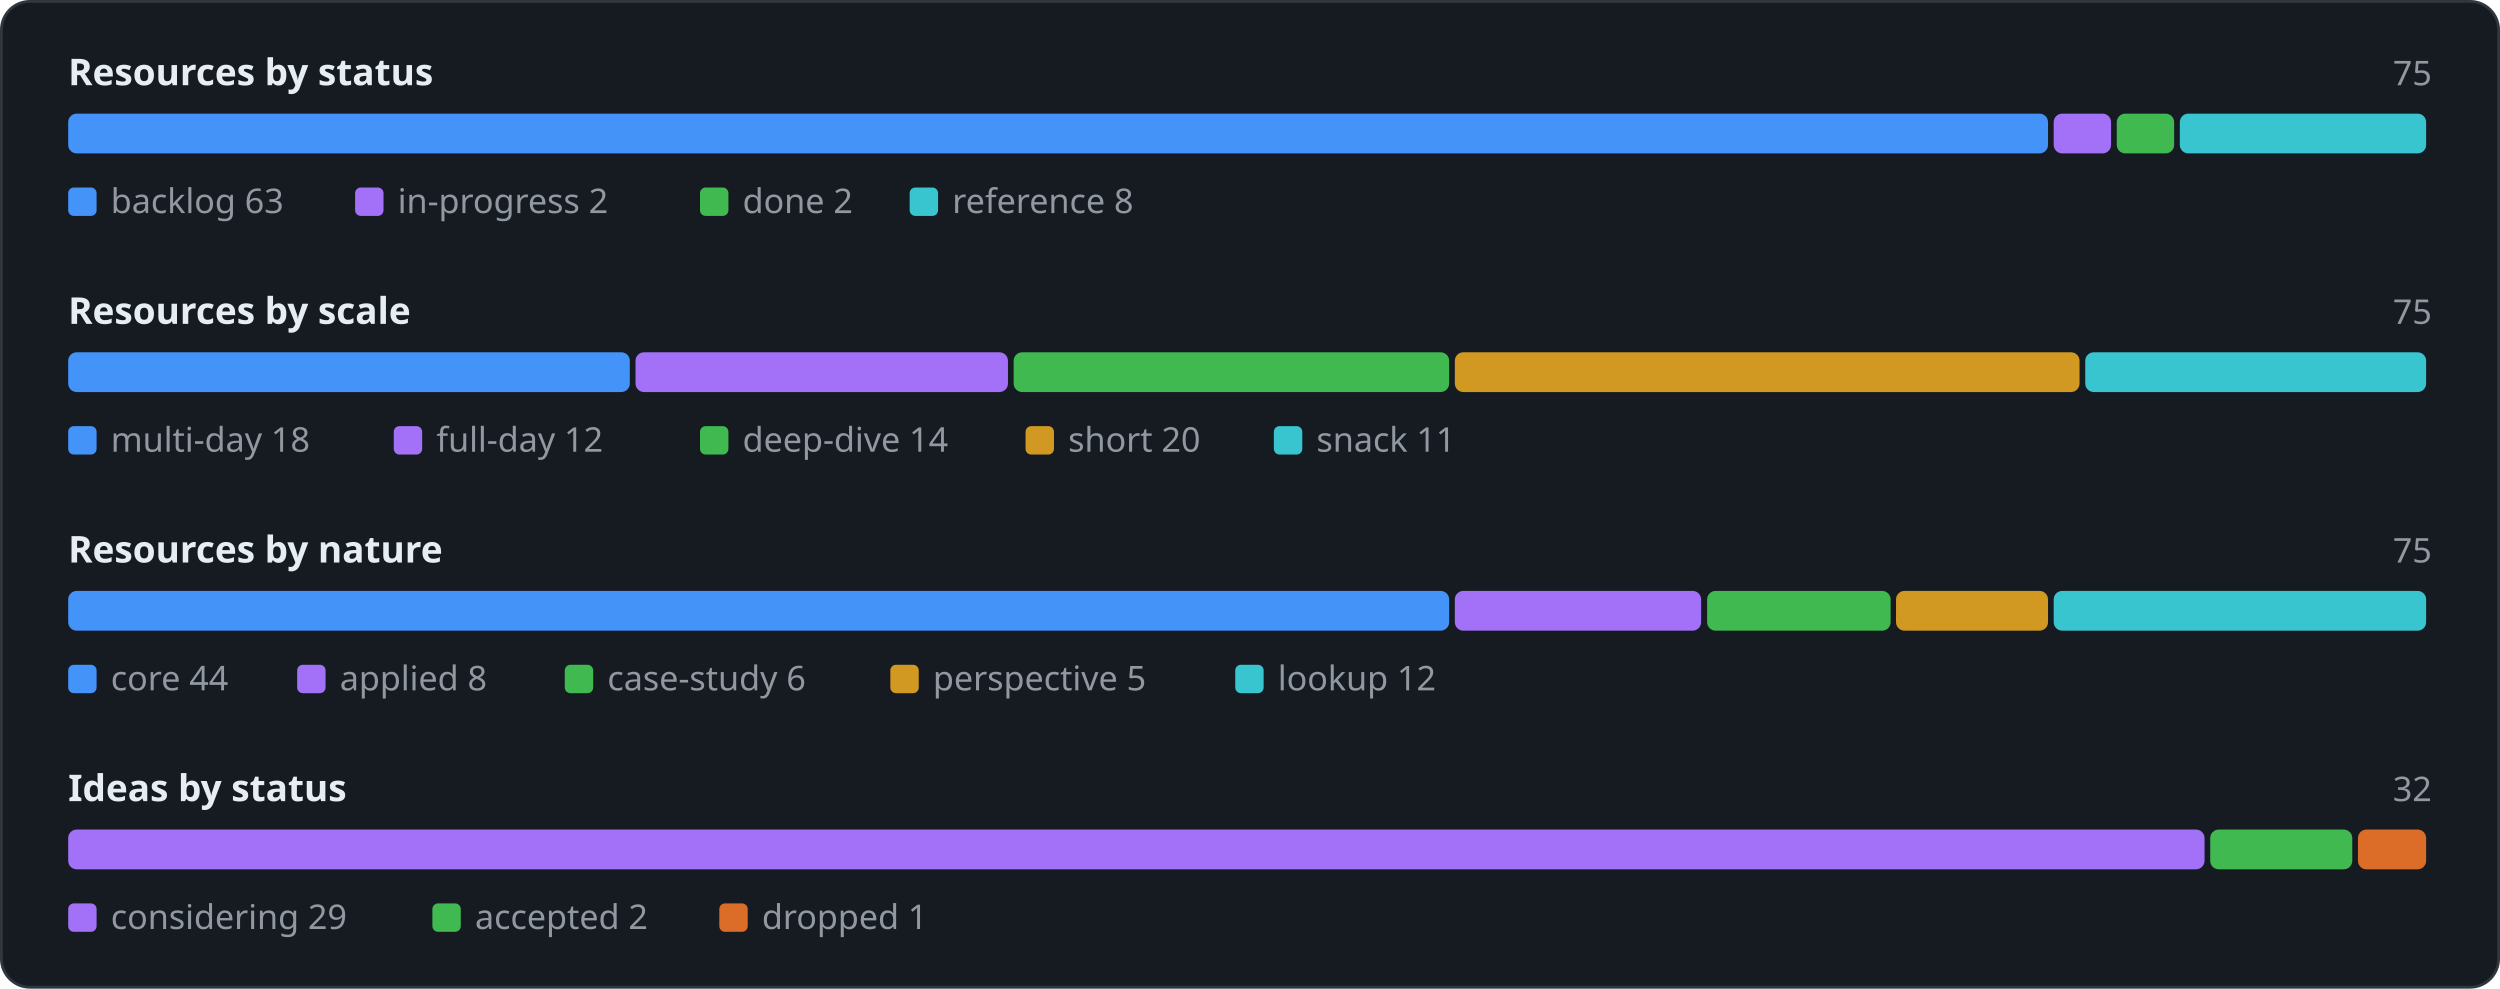
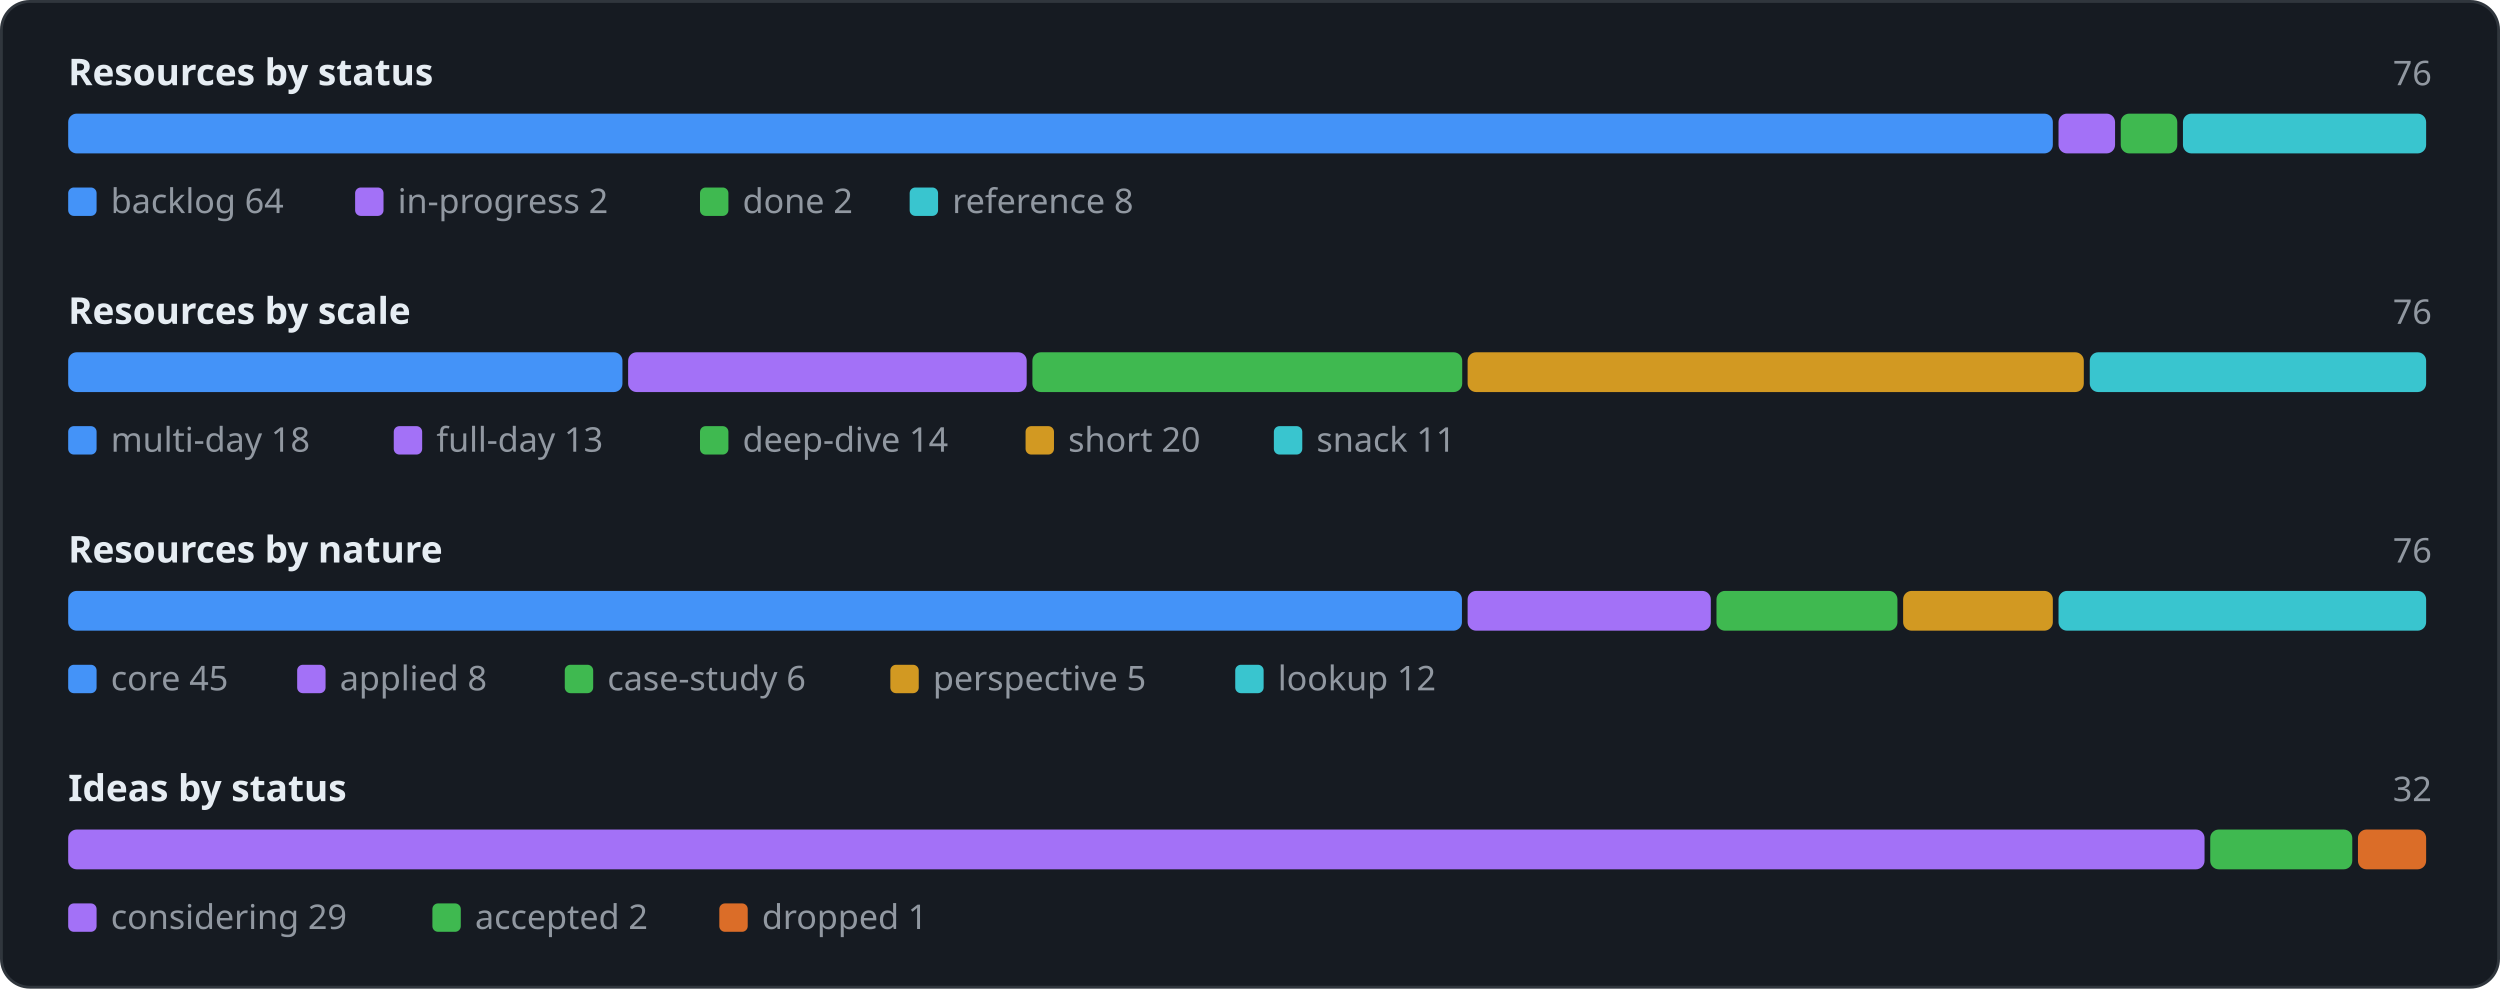
<svg xmlns="http://www.w3.org/2000/svg" width="880" height="348" viewBox="0 0 880 348" font-family="-apple-system, BlinkMacSystemFont, 'Segoe UI', 'Noto Sans', Helvetica, Arial, sans-serif">
  <rect x="0.5" y="0.5" width="879" height="347" rx="10" fill="#161b22" stroke="#30363d" />
  <text x="24" y="30" fill="#e6edf3" font-size="13" font-weight="600" text-anchor="start">Resources by status</text>
-   <text x="856" y="30" fill="#9198a1" font-size="12" font-weight="400" text-anchor="end">75</text>
-   <rect x="24.0" y="40" width="696.9" height="14" rx="3" fill="#4493f8" />
-   <rect x="722.9" y="40" width="20.2" height="14" rx="3" fill="#a371f7" />
-   <rect x="745.1" y="40" width="20.2" height="14" rx="3" fill="#3fb950" />
-   <rect x="767.3" y="40" width="86.7" height="14" rx="3" fill="#39c5cf" />
+   <text x="856" y="30" fill="#9198a1" font-size="12" font-weight="400" text-anchor="end">76</text>
+   <rect x="24.0" y="40" width="698.6" height="14" rx="3" fill="#4493f8" />
+   <rect x="724.6" y="40" width="19.9" height="14" rx="3" fill="#a371f7" />
+   <rect x="746.5" y="40" width="19.9" height="14" rx="3" fill="#3fb950" />
+   <rect x="768.4" y="40" width="85.6" height="14" rx="3" fill="#39c5cf" />
  <rect x="24" y="66" width="10" height="10" rx="2" fill="#4493f8" />
-   <text x="39" y="75" fill="#9198a1" font-size="12" font-weight="400" text-anchor="start">backlog 63</text>
+   <text x="39" y="75" fill="#9198a1" font-size="12" font-weight="400" text-anchor="start">backlog 64</text>
  <rect x="125" y="66" width="10" height="10" rx="2" fill="#a371f7" />
  <text x="140" y="75" fill="#9198a1" font-size="12" font-weight="400" text-anchor="start">in-progress 2</text>
  <rect x="246.4" y="66" width="10" height="10" rx="2" fill="#3fb950" />
  <text x="261.4" y="75" fill="#9198a1" font-size="12" font-weight="400" text-anchor="start">done 2</text>
  <rect x="320.2" y="66" width="10" height="10" rx="2" fill="#39c5cf" />
  <text x="335.2" y="75" fill="#9198a1" font-size="12" font-weight="400" text-anchor="start">reference 8</text>
  <text x="24" y="114" fill="#e6edf3" font-size="13" font-weight="600" text-anchor="start">Resources by scale</text>
-   <text x="856" y="114" fill="#9198a1" font-size="12" font-weight="400" text-anchor="end">75</text>
-   <rect x="24.0" y="124" width="197.7" height="14" rx="3" fill="#4493f8" />
-   <rect x="223.7" y="124" width="131.1" height="14" rx="3" fill="#a371f7" />
-   <rect x="356.8" y="124" width="153.3" height="14" rx="3" fill="#3fb950" />
-   <rect x="512.1" y="124" width="219.9" height="14" rx="3" fill="#d29922" />
-   <rect x="734.0" y="124" width="120" height="14" rx="3" fill="#39c5cf" />
+   <text x="856" y="114" fill="#9198a1" font-size="12" font-weight="400" text-anchor="end">76</text>
+   <rect x="24.0" y="124" width="195.1" height="14" rx="3" fill="#4493f8" />
+   <rect x="221.1" y="124" width="140.3" height="14" rx="3" fill="#a371f7" />
+   <rect x="363.4" y="124" width="151.3" height="14" rx="3" fill="#3fb950" />
+   <rect x="516.6" y="124" width="216.9" height="14" rx="3" fill="#d29922" />
+   <rect x="735.6" y="124" width="118.4" height="14" rx="3" fill="#39c5cf" />
  <rect x="24" y="150" width="10" height="10" rx="2" fill="#4493f8" />
  <text x="39" y="159" fill="#9198a1" font-size="12" font-weight="400" text-anchor="start">multi-day 18</text>
  <rect x="138.6" y="150" width="10" height="10" rx="2" fill="#a371f7" />
-   <text x="153.6" y="159" fill="#9198a1" font-size="12" font-weight="400" text-anchor="start">full-day 12</text>
+   <text x="153.6" y="159" fill="#9198a1" font-size="12" font-weight="400" text-anchor="start">full-day 13</text>
  <rect x="246.4" y="150" width="10" height="10" rx="2" fill="#3fb950" />
  <text x="261.4" y="159" fill="#9198a1" font-size="12" font-weight="400" text-anchor="start">deep-dive 14</text>
  <rect x="361" y="150" width="10" height="10" rx="2" fill="#d29922" />
  <text x="376" y="159" fill="#9198a1" font-size="12" font-weight="400" text-anchor="start">short 20</text>
  <rect x="448.4" y="150" width="10" height="10" rx="2" fill="#39c5cf" />
  <text x="463.4" y="159" fill="#9198a1" font-size="12" font-weight="400" text-anchor="start">snack 11</text>
  <text x="24" y="198" fill="#e6edf3" font-size="13" font-weight="600" text-anchor="start">Resources by nature</text>
-   <text x="856" y="198" fill="#9198a1" font-size="12" font-weight="400" text-anchor="end">75</text>
-   <rect x="24.0" y="208" width="486.1" height="14" rx="3" fill="#4493f8" />
-   <rect x="512.1" y="208" width="86.7" height="14" rx="3" fill="#a371f7" />
-   <rect x="600.9" y="208" width="64.6" height="14" rx="3" fill="#3fb950" />
-   <rect x="667.4" y="208" width="53.5" height="14" rx="3" fill="#d29922" />
-   <rect x="722.9" y="208" width="131.1" height="14" rx="3" fill="#39c5cf" />
+   <text x="856" y="198" fill="#9198a1" font-size="12" font-weight="400" text-anchor="end">76</text>
+   <rect x="24.0" y="208" width="490.6" height="14" rx="3" fill="#4493f8" />
+   <rect x="516.6" y="208" width="85.6" height="14" rx="3" fill="#a371f7" />
+   <rect x="604.2" y="208" width="63.7" height="14" rx="3" fill="#3fb950" />
+   <rect x="669.9" y="208" width="52.7" height="14" rx="3" fill="#d29922" />
+   <rect x="724.6" y="208" width="129.4" height="14" rx="3" fill="#39c5cf" />
  <rect x="24" y="234" width="10" height="10" rx="2" fill="#4493f8" />
-   <text x="39" y="243" fill="#9198a1" font-size="12" font-weight="400" text-anchor="start">core 44</text>
+   <text x="39" y="243" fill="#9198a1" font-size="12" font-weight="400" text-anchor="start">core 45</text>
  <rect x="104.6" y="234" width="10" height="10" rx="2" fill="#a371f7" />
  <text x="119.6" y="243" fill="#9198a1" font-size="12" font-weight="400" text-anchor="start">applied 8</text>
  <rect x="198.8" y="234" width="10" height="10" rx="2" fill="#3fb950" />
  <text x="213.8" y="243" fill="#9198a1" font-size="12" font-weight="400" text-anchor="start">case-study 6</text>
  <rect x="313.4" y="234" width="10" height="10" rx="2" fill="#d29922" />
  <text x="328.4" y="243" fill="#9198a1" font-size="12" font-weight="400" text-anchor="start">perspective 5</text>
  <rect x="434.8" y="234" width="10" height="10" rx="2" fill="#39c5cf" />
  <text x="449.8" y="243" fill="#9198a1" font-size="12" font-weight="400" text-anchor="start">lookup 12</text>
  <text x="24" y="282" fill="#e6edf3" font-size="13" font-weight="600" text-anchor="start">Ideas by status</text>
  <text x="856" y="282" fill="#9198a1" font-size="12" font-weight="400" text-anchor="end">32</text>
  <rect x="24.0" y="292" width="752" height="14" rx="3" fill="#a371f7" />
  <rect x="778.0" y="292" width="50" height="14" rx="3" fill="#3fb950" />
  <rect x="830.0" y="292" width="24" height="14" rx="3" fill="#db6d28" />
  <rect x="24" y="318" width="10" height="10" rx="2" fill="#a371f7" />
  <text x="39" y="327" fill="#9198a1" font-size="12" font-weight="400" text-anchor="start">considering 29</text>
  <rect x="152.2" y="318" width="10" height="10" rx="2" fill="#3fb950" />
  <text x="167.2" y="327" fill="#9198a1" font-size="12" font-weight="400" text-anchor="start">accepted 2</text>
  <rect x="253.2" y="318" width="10" height="10" rx="2" fill="#db6d28" />
  <text x="268.2" y="327" fill="#9198a1" font-size="12" font-weight="400" text-anchor="start">dropped 1</text>
</svg>
